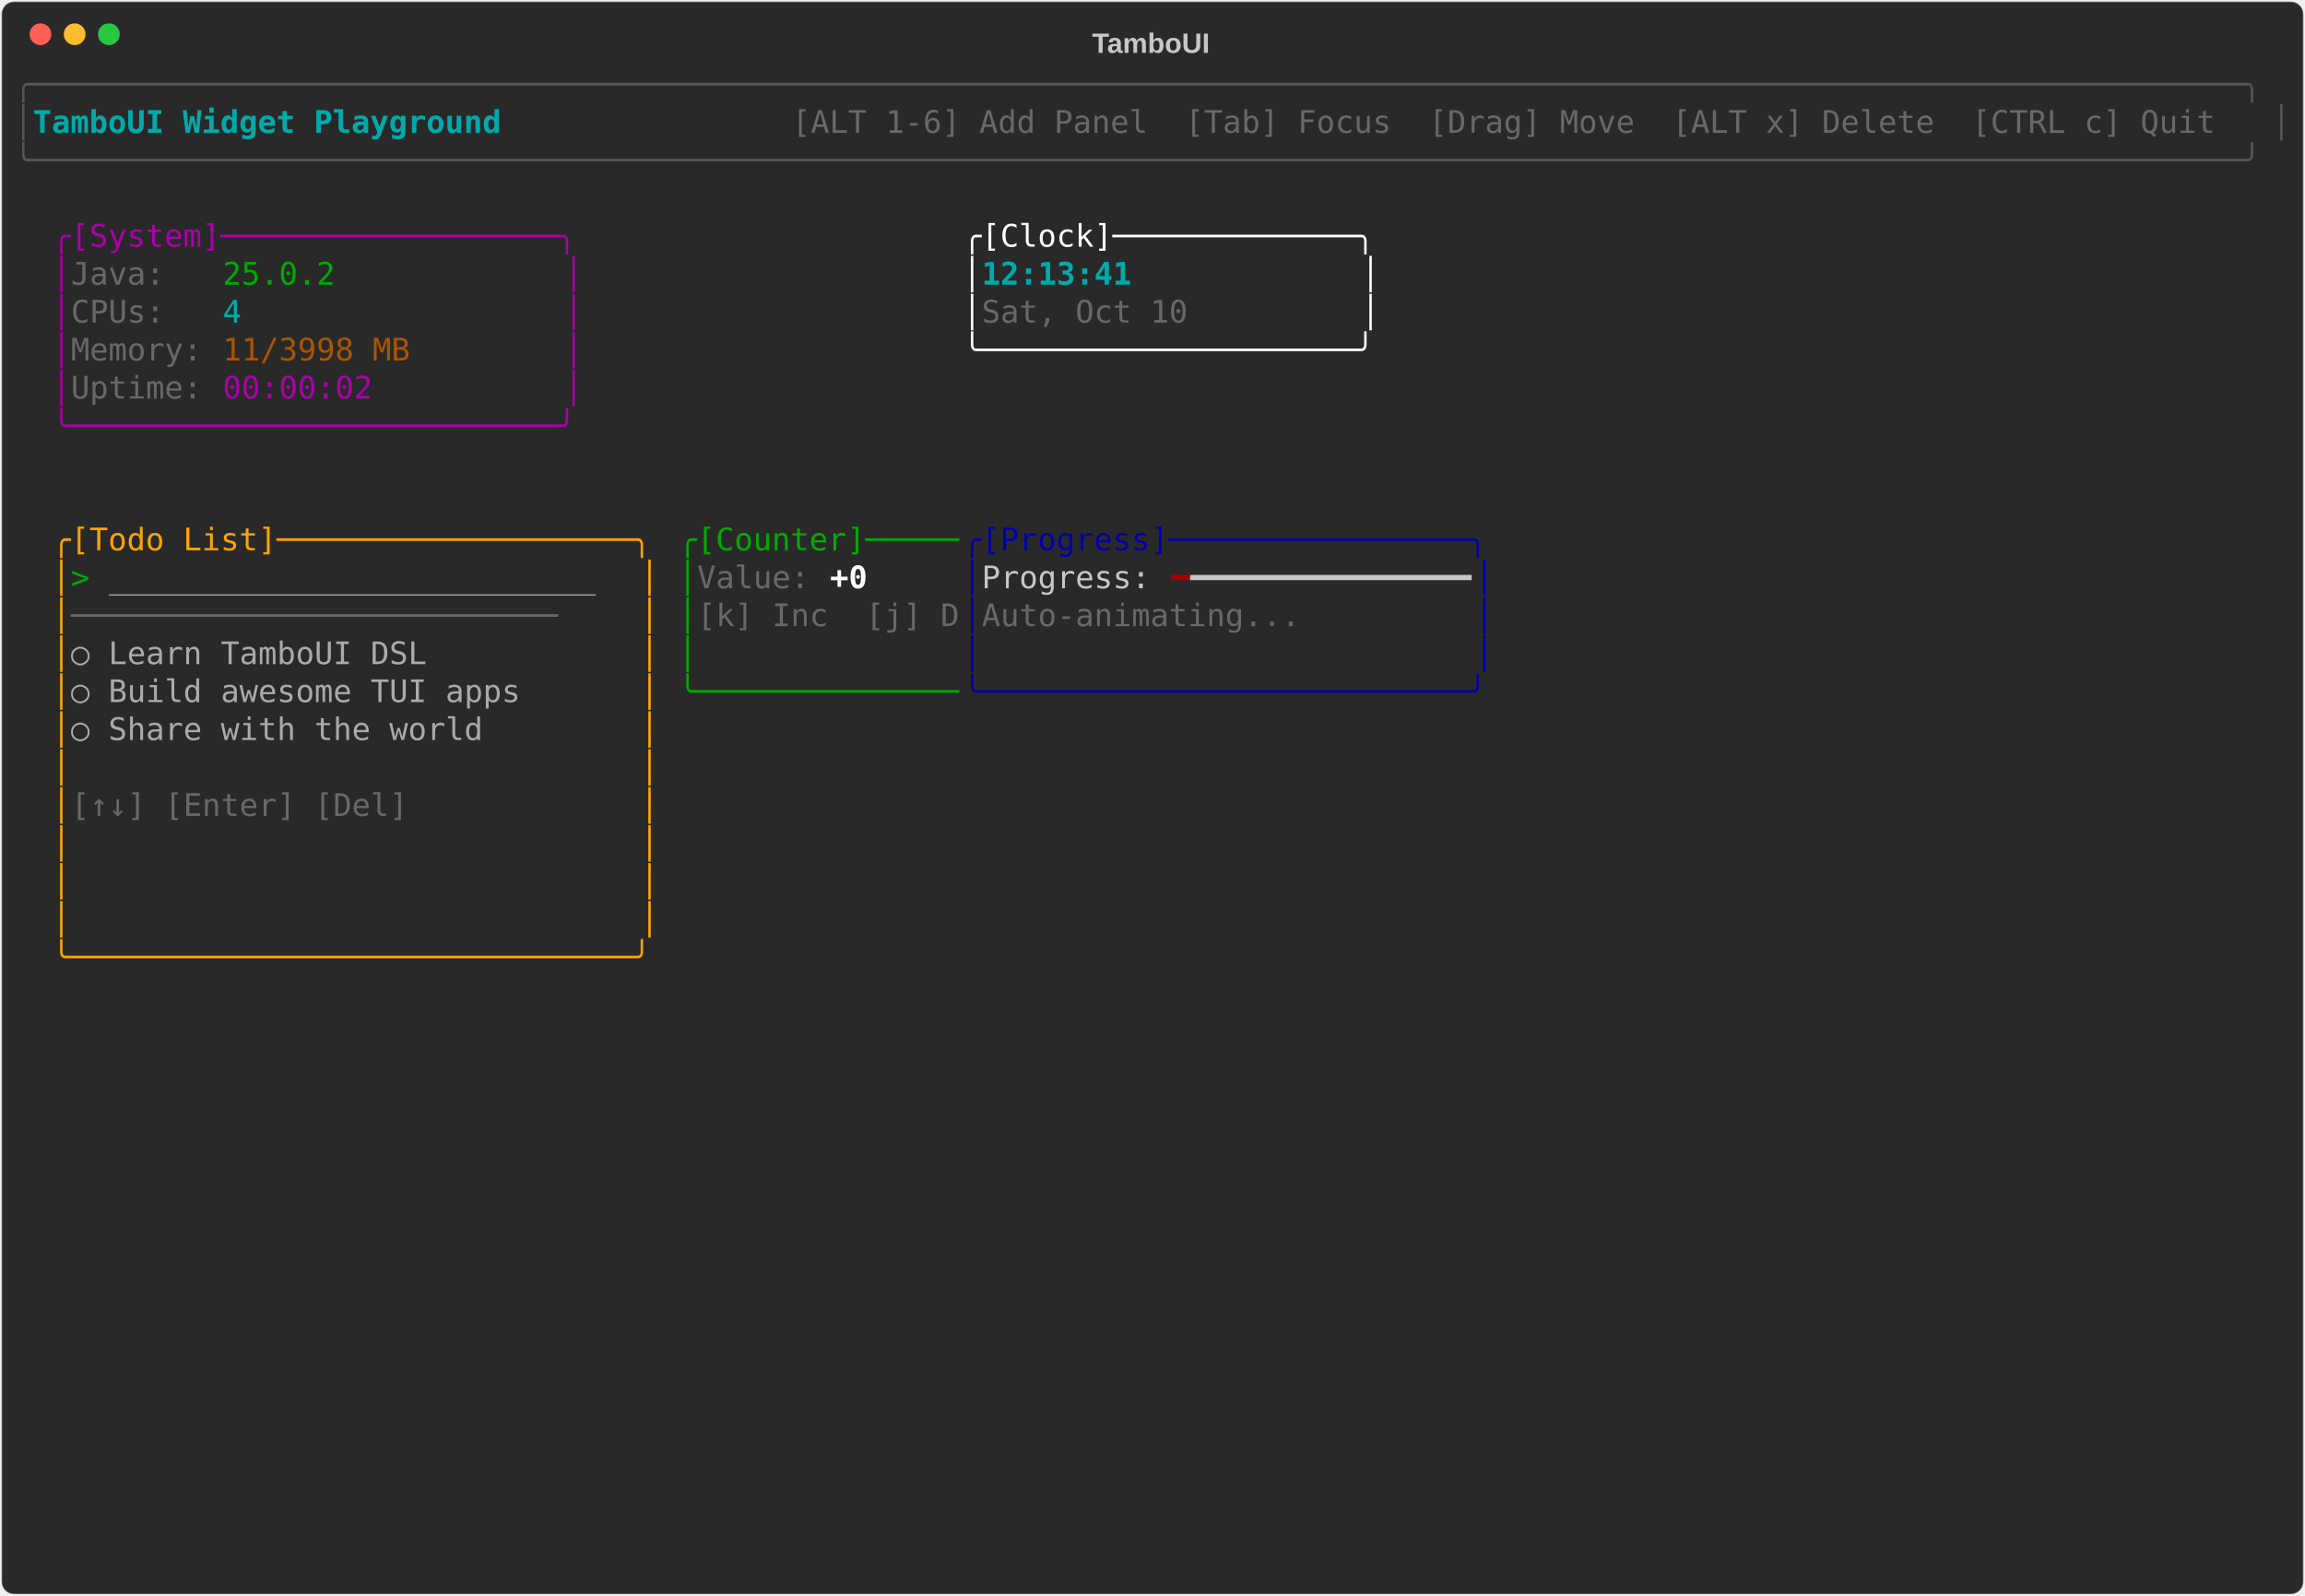
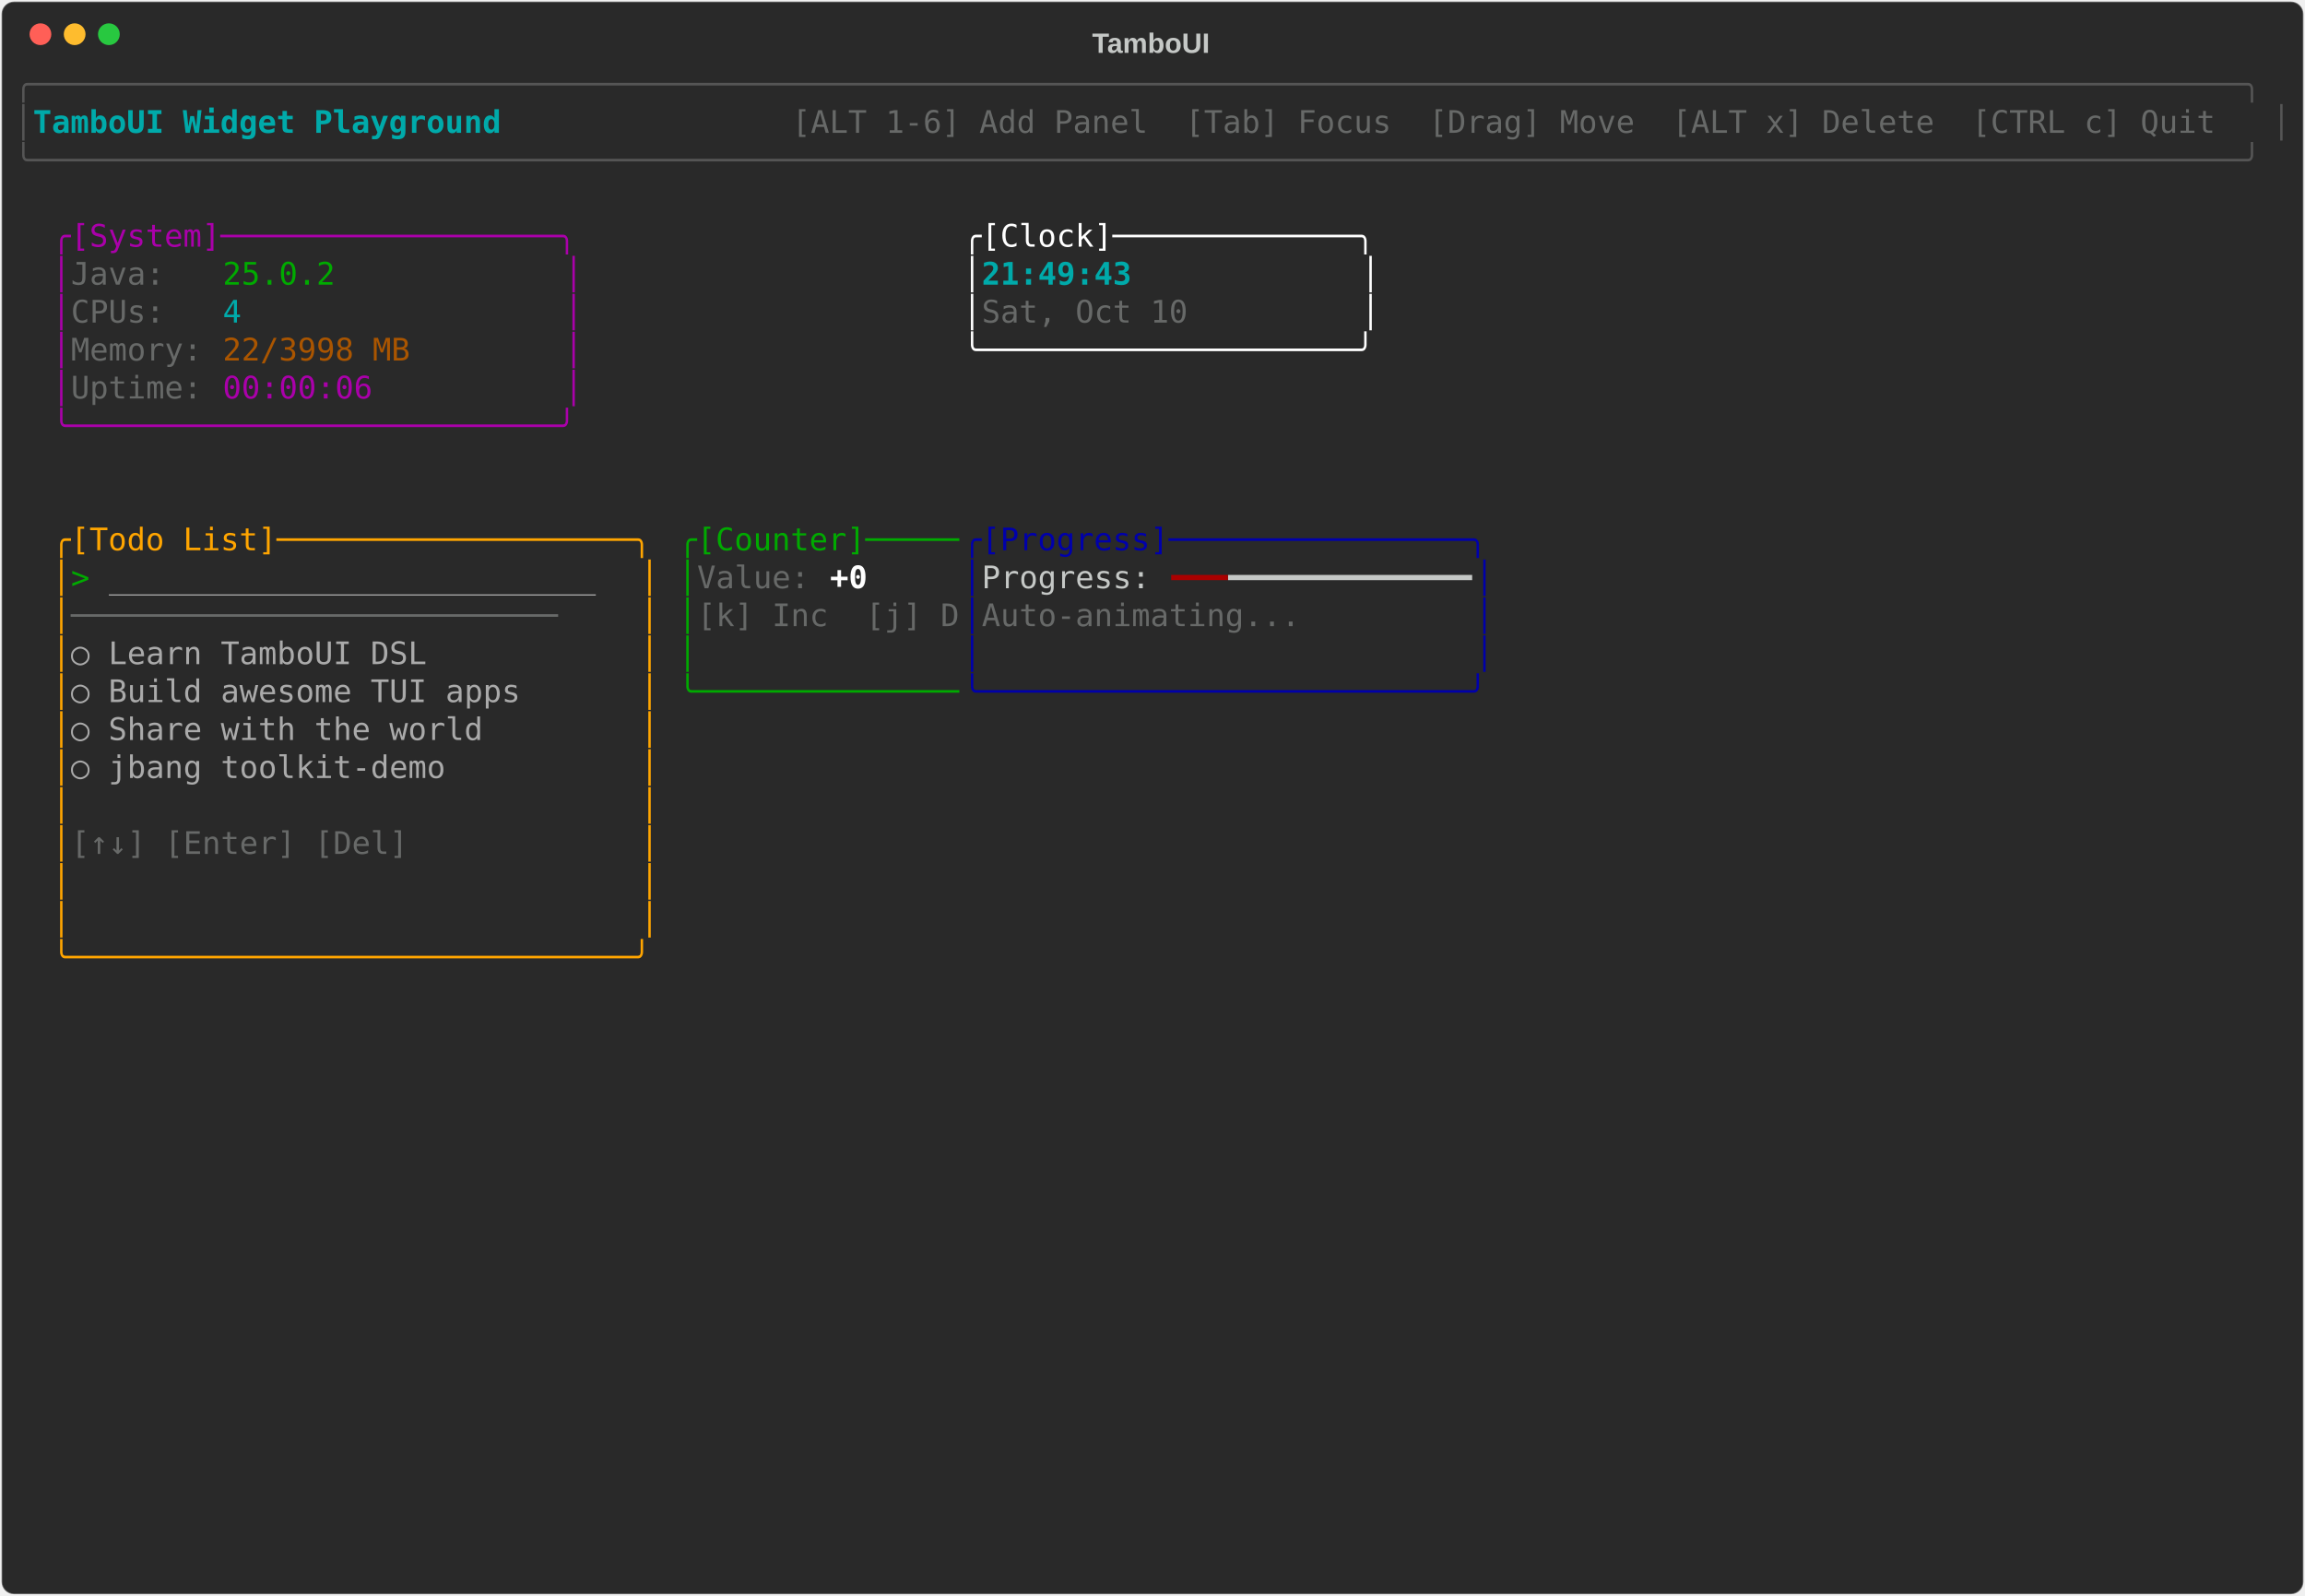
<svg xmlns="http://www.w3.org/2000/svg" class="rich-terminal" viewBox="0 0 1482 1026">
-   <style>    @font-face {        font-family: "Fira Code";        src: local("FiraCode-Regular"),                url("https://cdnjs.cloudflare.com/ajax/libs/firacode/6.2.0/woff2/FiraCode-Regular.woff2") format("woff2"),                url("https://cdnjs.cloudflare.com/ajax/libs/firacode/6.2.0/woff/FiraCode-Regular.woff") format("woff");        font-style: normal;        font-weight: 400;    }    @font-face {        font-family: "Fira Code";        src: local("FiraCode-Bold"),                url("https://cdnjs.cloudflare.com/ajax/libs/firacode/6.2.0/woff2/FiraCode-Bold.woff2") format("woff2"),                url("https://cdnjs.cloudflare.com/ajax/libs/firacode/6.2.0/woff/FiraCode-Bold.woff") format("woff");        font-style: bold;        font-weight: 700;    }    .terminal-855479289-matrix {        font-family: Fira Code, monospace;        font-size: 20px;        line-height: 24.4px;        font-variant-east-asian: full-width;    }    .terminal-855479289-title {        font-size: 18px;        font-weight: bold;        font-family: arial;    }    .terminal-855479289-r1 { fill: #555555 }.terminal-855479289-r2 { fill: #00aaaa;font-weight: bold }.terminal-855479289-r3 { fill: #c5c8c6 }.terminal-855479289-r4 { fill: #676968 }.terminal-855479289-r5 { fill: #aa00aa }.terminal-855479289-r6 { fill: #ffffff }.terminal-855479289-r7 { fill: #00aa00 }.terminal-855479289-r8 { fill: #00aaaa }.terminal-855479289-r9 { fill: #aa5500 }.terminal-855479289-r10 { fill: #ffa500 }.terminal-855479289-r11 { fill: #0000aa }.terminal-855479289-r12 { fill: #aaaaaa }.terminal-855479289-r13 { fill: #ffffff;font-weight: bold }.terminal-855479289-r14 { fill: #aa0000 }    </style>
+   <style>    @font-face {        font-family: "Fira Code";        src: local("FiraCode-Regular"),                url("https://cdnjs.cloudflare.com/ajax/libs/firacode/6.2.0/woff2/FiraCode-Regular.woff2") format("woff2"),                url("https://cdnjs.cloudflare.com/ajax/libs/firacode/6.2.0/woff/FiraCode-Regular.woff") format("woff");        font-style: normal;        font-weight: 400;    }    @font-face {        font-family: "Fira Code";        src: local("FiraCode-Bold"),                url("https://cdnjs.cloudflare.com/ajax/libs/firacode/6.2.0/woff2/FiraCode-Bold.woff2") format("woff2"),                url("https://cdnjs.cloudflare.com/ajax/libs/firacode/6.2.0/woff/FiraCode-Bold.woff") format("woff");        font-style: bold;        font-weight: 700;    }    .terminal-1950656608-matrix {        font-family: Fira Code, monospace;        font-size: 20px;        line-height: 24.4px;        font-variant-east-asian: full-width;    }    .terminal-1950656608-title {        font-size: 18px;        font-weight: bold;        font-family: arial;    }    .terminal-1950656608-r1 { fill: #555555 }.terminal-1950656608-r2 { fill: #00aaaa;font-weight: bold }.terminal-1950656608-r3 { fill: #c5c8c6 }.terminal-1950656608-r4 { fill: #676968 }.terminal-1950656608-r5 { fill: #aa00aa }.terminal-1950656608-r6 { fill: #ffffff }.terminal-1950656608-r7 { fill: #00aa00 }.terminal-1950656608-r8 { fill: #00aaaa }.terminal-1950656608-r9 { fill: #aa5500 }.terminal-1950656608-r10 { fill: #ffa500 }.terminal-1950656608-r11 { fill: #0000aa }.terminal-1950656608-r12 { fill: #aaaaaa }.terminal-1950656608-r13 { fill: #ffffff;font-weight: bold }.terminal-1950656608-r14 { fill: #aa0000 }    </style>
  <defs>
-     <clipPath id="terminal-855479289-clip-terminal">
+     <clipPath id="terminal-1950656608-clip-terminal">
      <rect x="0" y="0" width="1463" height="975" />
    </clipPath>
-     <clipPath id="terminal-855479289-line-0">
+     <clipPath id="terminal-1950656608-line-0">
      <rect x="0" y="1.5" width="1464" height="24.65" />
    </clipPath>
-     <clipPath id="terminal-855479289-line-1">
+     <clipPath id="terminal-1950656608-line-1">
      <rect x="0" y="25.9" width="1464" height="24.65" />
    </clipPath>
-     <clipPath id="terminal-855479289-line-2">
+     <clipPath id="terminal-1950656608-line-2">
      <rect x="0" y="50.3" width="1464" height="24.65" />
    </clipPath>
-     <clipPath id="terminal-855479289-line-3">
+     <clipPath id="terminal-1950656608-line-3">
      <rect x="0" y="74.7" width="1464" height="24.65" />
    </clipPath>
-     <clipPath id="terminal-855479289-line-4">
+     <clipPath id="terminal-1950656608-line-4">
      <rect x="0" y="99.1" width="1464" height="24.65" />
    </clipPath>
-     <clipPath id="terminal-855479289-line-5">
+     <clipPath id="terminal-1950656608-line-5">
      <rect x="0" y="123.5" width="1464" height="24.65" />
    </clipPath>
-     <clipPath id="terminal-855479289-line-6">
+     <clipPath id="terminal-1950656608-line-6">
      <rect x="0" y="147.9" width="1464" height="24.65" />
    </clipPath>
-     <clipPath id="terminal-855479289-line-7">
+     <clipPath id="terminal-1950656608-line-7">
      <rect x="0" y="172.3" width="1464" height="24.65" />
    </clipPath>
-     <clipPath id="terminal-855479289-line-8">
+     <clipPath id="terminal-1950656608-line-8">
      <rect x="0" y="196.7" width="1464" height="24.65" />
    </clipPath>
-     <clipPath id="terminal-855479289-line-9">
+     <clipPath id="terminal-1950656608-line-9">
      <rect x="0" y="221.1" width="1464" height="24.65" />
    </clipPath>
-     <clipPath id="terminal-855479289-line-10">
+     <clipPath id="terminal-1950656608-line-10">
      <rect x="0" y="245.5" width="1464" height="24.65" />
    </clipPath>
-     <clipPath id="terminal-855479289-line-11">
+     <clipPath id="terminal-1950656608-line-11">
      <rect x="0" y="269.9" width="1464" height="24.65" />
    </clipPath>
-     <clipPath id="terminal-855479289-line-12">
+     <clipPath id="terminal-1950656608-line-12">
      <rect x="0" y="294.3" width="1464" height="24.65" />
    </clipPath>
-     <clipPath id="terminal-855479289-line-13">
+     <clipPath id="terminal-1950656608-line-13">
      <rect x="0" y="318.7" width="1464" height="24.65" />
    </clipPath>
-     <clipPath id="terminal-855479289-line-14">
+     <clipPath id="terminal-1950656608-line-14">
      <rect x="0" y="343.1" width="1464" height="24.65" />
    </clipPath>
-     <clipPath id="terminal-855479289-line-15">
+     <clipPath id="terminal-1950656608-line-15">
      <rect x="0" y="367.5" width="1464" height="24.65" />
    </clipPath>
-     <clipPath id="terminal-855479289-line-16">
+     <clipPath id="terminal-1950656608-line-16">
      <rect x="0" y="391.9" width="1464" height="24.65" />
    </clipPath>
-     <clipPath id="terminal-855479289-line-17">
+     <clipPath id="terminal-1950656608-line-17">
      <rect x="0" y="416.3" width="1464" height="24.65" />
    </clipPath>
-     <clipPath id="terminal-855479289-line-18">
+     <clipPath id="terminal-1950656608-line-18">
      <rect x="0" y="440.7" width="1464" height="24.65" />
    </clipPath>
-     <clipPath id="terminal-855479289-line-19">
+     <clipPath id="terminal-1950656608-line-19">
      <rect x="0" y="465.1" width="1464" height="24.65" />
    </clipPath>
-     <clipPath id="terminal-855479289-line-20">
+     <clipPath id="terminal-1950656608-line-20">
      <rect x="0" y="489.5" width="1464" height="24.65" />
    </clipPath>
-     <clipPath id="terminal-855479289-line-21">
+     <clipPath id="terminal-1950656608-line-21">
      <rect x="0" y="513.9" width="1464" height="24.65" />
    </clipPath>
-     <clipPath id="terminal-855479289-line-22">
+     <clipPath id="terminal-1950656608-line-22">
      <rect x="0" y="538.3" width="1464" height="24.65" />
    </clipPath>
-     <clipPath id="terminal-855479289-line-23">
+     <clipPath id="terminal-1950656608-line-23">
      <rect x="0" y="562.7" width="1464" height="24.65" />
    </clipPath>
-     <clipPath id="terminal-855479289-line-24">
+     <clipPath id="terminal-1950656608-line-24">
      <rect x="0" y="587.1" width="1464" height="24.65" />
    </clipPath>
-     <clipPath id="terminal-855479289-line-25">
+     <clipPath id="terminal-1950656608-line-25">
      <rect x="0" y="611.5" width="1464" height="24.65" />
    </clipPath>
-     <clipPath id="terminal-855479289-line-26">
+     <clipPath id="terminal-1950656608-line-26">
      <rect x="0" y="635.9" width="1464" height="24.65" />
    </clipPath>
-     <clipPath id="terminal-855479289-line-27">
+     <clipPath id="terminal-1950656608-line-27">
      <rect x="0" y="660.3" width="1464" height="24.65" />
    </clipPath>
-     <clipPath id="terminal-855479289-line-28">
+     <clipPath id="terminal-1950656608-line-28">
      <rect x="0" y="684.7" width="1464" height="24.65" />
    </clipPath>
-     <clipPath id="terminal-855479289-line-29">
+     <clipPath id="terminal-1950656608-line-29">
      <rect x="0" y="709.1" width="1464" height="24.65" />
    </clipPath>
-     <clipPath id="terminal-855479289-line-30">
+     <clipPath id="terminal-1950656608-line-30">
      <rect x="0" y="733.5" width="1464" height="24.65" />
    </clipPath>
-     <clipPath id="terminal-855479289-line-31">
+     <clipPath id="terminal-1950656608-line-31">
      <rect x="0" y="757.9" width="1464" height="24.65" />
    </clipPath>
-     <clipPath id="terminal-855479289-line-32">
+     <clipPath id="terminal-1950656608-line-32">
      <rect x="0" y="782.3" width="1464" height="24.65" />
    </clipPath>
-     <clipPath id="terminal-855479289-line-33">
+     <clipPath id="terminal-1950656608-line-33">
      <rect x="0" y="806.7" width="1464" height="24.65" />
    </clipPath>
-     <clipPath id="terminal-855479289-line-34">
+     <clipPath id="terminal-1950656608-line-34">
      <rect x="0" y="831.1" width="1464" height="24.65" />
    </clipPath>
-     <clipPath id="terminal-855479289-line-35">
+     <clipPath id="terminal-1950656608-line-35">
      <rect x="0" y="855.5" width="1464" height="24.65" />
    </clipPath>
-     <clipPath id="terminal-855479289-line-36">
+     <clipPath id="terminal-1950656608-line-36">
      <rect x="0" y="879.9" width="1464" height="24.65" />
    </clipPath>
-     <clipPath id="terminal-855479289-line-37">
+     <clipPath id="terminal-1950656608-line-37">
      <rect x="0" y="904.3" width="1464" height="24.65" />
    </clipPath>
-     <clipPath id="terminal-855479289-line-38">
+     <clipPath id="terminal-1950656608-line-38">
      <rect x="0" y="928.7" width="1464" height="24.65" />
    </clipPath>
-     <clipPath id="terminal-855479289-line-39">
+     <clipPath id="terminal-1950656608-line-39">
      <rect x="0" y="953.1" width="1464" height="24.65" />
    </clipPath>
  </defs>
  <rect fill="#292929" stroke="rgba(255,255,255,0.35)" stroke-width="1" x="1" y="1" width="1480" height="1024" rx="8" />
-   <text class="terminal-855479289-title" fill="#c5c8c6" text-anchor="middle" x="740" y="34">TamboUI</text>
+   <text class="terminal-1950656608-title" fill="#c5c8c6" text-anchor="middle" x="740" y="34">TamboUI</text>
  <g transform="translate(26,22)">
    <circle cx="0" cy="0" r="7" fill="#ff5f57" />
    <circle cx="22" cy="0" r="7" fill="#febc2e" />
    <circle cx="44" cy="0" r="7" fill="#28c840" />
  </g>
-   <g transform="translate(9, 41)" clip-path="url(#terminal-855479289-clip-terminal)">
-     <g class="terminal-855479289-matrix">
-       <text class="terminal-855479289-r1" x="0" y="20" textLength="1464" clip-path="url(#terminal-855479289-line-0)">╭──────────────────────────────────────────────────────────────────────────────────────────────────────────────────────╮</text>
-       <text class="terminal-855479289-r1" x="0" y="44.4" textLength="12.2" clip-path="url(#terminal-855479289-line-1)">│</text>
-       <text class="terminal-855479289-r2" x="12.2" y="44.4" textLength="329.4" clip-path="url(#terminal-855479289-line-1)"> TamboUI Widget Playground </text>
-       <text class="terminal-855479289-r4" x="500.2" y="44.4" textLength="951.6" clip-path="url(#terminal-855479289-line-1)"> [ALT 1-6] Add Panel  [Tab] Focus  [Drag] Move  [ALT x] Delete  [CTRL c] Quit </text>
-       <text class="terminal-855479289-r1" x="1451.8" y="44.4" textLength="12.2" clip-path="url(#terminal-855479289-line-1)">│</text>
-       <text class="terminal-855479289-r1" x="0" y="68.8" textLength="1464" clip-path="url(#terminal-855479289-line-2)">╰──────────────────────────────────────────────────────────────────────────────────────────────────────────────────────╯</text>
-       <text class="terminal-855479289-r5" x="24.4" y="117.6" textLength="341.6" clip-path="url(#terminal-855479289-line-4)">╭[System]──────────────────╮</text>
-       <text class="terminal-855479289-r6" x="610" y="117.6" textLength="268.4" clip-path="url(#terminal-855479289-line-4)">╭[Clock]─────────────╮</text>
-       <text class="terminal-855479289-r5" x="24.4" y="142" textLength="12.2" clip-path="url(#terminal-855479289-line-5)">│</text>
-       <text class="terminal-855479289-r4" x="36.6" y="142" textLength="97.6" clip-path="url(#terminal-855479289-line-5)">Java:   </text>
-       <text class="terminal-855479289-r7" x="134.2" y="142" textLength="73.2" clip-path="url(#terminal-855479289-line-5)">25.0.2</text>
-       <text class="terminal-855479289-r5" x="353.8" y="142" textLength="12.2" clip-path="url(#terminal-855479289-line-5)">│</text>
-       <text class="terminal-855479289-r6" x="610" y="142" textLength="12.2" clip-path="url(#terminal-855479289-line-5)">│</text>
-       <text class="terminal-855479289-r2" x="622.2" y="142" textLength="244" clip-path="url(#terminal-855479289-line-5)">12:13:41            </text>
-       <text class="terminal-855479289-r6" x="866.2" y="142" textLength="12.2" clip-path="url(#terminal-855479289-line-5)">│</text>
-       <text class="terminal-855479289-r5" x="24.4" y="166.4" textLength="12.2" clip-path="url(#terminal-855479289-line-6)">│</text>
-       <text class="terminal-855479289-r4" x="36.6" y="166.4" textLength="97.6" clip-path="url(#terminal-855479289-line-6)">CPUs:   </text>
-       <text class="terminal-855479289-r8" x="134.2" y="166.4" textLength="12.2" clip-path="url(#terminal-855479289-line-6)">4</text>
-       <text class="terminal-855479289-r5" x="353.8" y="166.4" textLength="12.2" clip-path="url(#terminal-855479289-line-6)">│</text>
-       <text class="terminal-855479289-r6" x="610" y="166.4" textLength="12.2" clip-path="url(#terminal-855479289-line-6)">│</text>
-       <text class="terminal-855479289-r4" x="622.2" y="166.4" textLength="244" clip-path="url(#terminal-855479289-line-6)">Sat, Oct 10         </text>
-       <text class="terminal-855479289-r6" x="866.2" y="166.4" textLength="12.2" clip-path="url(#terminal-855479289-line-6)">│</text>
-       <text class="terminal-855479289-r5" x="24.4" y="190.8" textLength="12.2" clip-path="url(#terminal-855479289-line-7)">│</text>
-       <text class="terminal-855479289-r4" x="36.6" y="190.8" textLength="97.6" clip-path="url(#terminal-855479289-line-7)">Memory: </text>
-       <text class="terminal-855479289-r9" x="134.2" y="190.8" textLength="122" clip-path="url(#terminal-855479289-line-7)">11/3998 MB</text>
-       <text class="terminal-855479289-r5" x="353.8" y="190.8" textLength="12.2" clip-path="url(#terminal-855479289-line-7)">│</text>
-       <text class="terminal-855479289-r6" x="610" y="190.8" textLength="268.4" clip-path="url(#terminal-855479289-line-7)">╰────────────────────╯</text>
-       <text class="terminal-855479289-r5" x="24.4" y="215.2" textLength="12.2" clip-path="url(#terminal-855479289-line-8)">│</text>
-       <text class="terminal-855479289-r4" x="36.6" y="215.2" textLength="97.6" clip-path="url(#terminal-855479289-line-8)">Uptime: </text>
-       <text class="terminal-855479289-r5" x="134.2" y="215.2" textLength="97.6" clip-path="url(#terminal-855479289-line-8)">00:00:02</text>
-       <text class="terminal-855479289-r5" x="353.8" y="215.2" textLength="12.2" clip-path="url(#terminal-855479289-line-8)">│</text>
-       <text class="terminal-855479289-r5" x="24.4" y="239.6" textLength="341.6" clip-path="url(#terminal-855479289-line-9)">╰──────────────────────────╯</text>
-       <text class="terminal-855479289-r10" x="24.4" y="312.8" textLength="390.4" clip-path="url(#terminal-855479289-line-12)">╭[Todo List]───────────────────╮</text>
-       <text class="terminal-855479289-r7" x="427" y="312.8" textLength="183" clip-path="url(#terminal-855479289-line-12)">╭[Counter]─────</text>
-       <text class="terminal-855479289-r11" x="610" y="312.8" textLength="341.6" clip-path="url(#terminal-855479289-line-12)">╭[Progress]────────────────╮</text>
-       <text class="terminal-855479289-r10" x="24.4" y="337.2" textLength="12.2" clip-path="url(#terminal-855479289-line-13)">│</text>
-       <text class="terminal-855479289-r7" x="36.6" y="337.2" textLength="24.4" clip-path="url(#terminal-855479289-line-13)">&gt; </text>
-       <text class="terminal-855479289-r12" x="61" y="337.2" textLength="317.2" clip-path="url(#terminal-855479289-line-13)">__________________________</text>
-       <text class="terminal-855479289-r10" x="402.6" y="337.2" textLength="12.2" clip-path="url(#terminal-855479289-line-13)">│</text>
-       <text class="terminal-855479289-r7" x="427" y="337.2" textLength="12.2" clip-path="url(#terminal-855479289-line-13)">│</text>
-       <text class="terminal-855479289-r4" x="439.2" y="337.2" textLength="85.4" clip-path="url(#terminal-855479289-line-13)">Value: </text>
-       <text class="terminal-855479289-r13" x="524.6" y="337.2" textLength="24.4" clip-path="url(#terminal-855479289-line-13)">+0</text>
-       <text class="terminal-855479289-r11" x="610" y="337.2" textLength="12.2" clip-path="url(#terminal-855479289-line-13)">│</text>
-       <text class="terminal-855479289-r3" x="622.2" y="337.2" textLength="122" clip-path="url(#terminal-855479289-line-13)">Progress: </text>
-       <text class="terminal-855479289-r14" x="744.2" y="337.2" textLength="12.2" clip-path="url(#terminal-855479289-line-13)">━</text>
-       <text class="terminal-855479289-r3" x="756.4" y="337.2" textLength="183" clip-path="url(#terminal-855479289-line-13)">━━━━━━━━━━━━━━━</text>
-       <text class="terminal-855479289-r11" x="939.4" y="337.2" textLength="12.2" clip-path="url(#terminal-855479289-line-13)">│</text>
-       <text class="terminal-855479289-r10" x="24.4" y="361.6" textLength="12.2" clip-path="url(#terminal-855479289-line-14)">│</text>
-       <text class="terminal-855479289-r4" x="36.6" y="361.6" textLength="366" clip-path="url(#terminal-855479289-line-14)">──────────────────────────    </text>
-       <text class="terminal-855479289-r10" x="402.6" y="361.6" textLength="12.2" clip-path="url(#terminal-855479289-line-14)">│</text>
-       <text class="terminal-855479289-r7" x="427" y="361.6" textLength="12.2" clip-path="url(#terminal-855479289-line-14)">│</text>
-       <text class="terminal-855479289-r4" x="439.2" y="361.6" textLength="170.8" clip-path="url(#terminal-855479289-line-14)">[k] Inc  [j] D</text>
-       <text class="terminal-855479289-r11" x="610" y="361.6" textLength="12.2" clip-path="url(#terminal-855479289-line-14)">│</text>
-       <text class="terminal-855479289-r4" x="622.2" y="361.6" textLength="317.2" clip-path="url(#terminal-855479289-line-14)">Auto-animating...         </text>
-       <text class="terminal-855479289-r11" x="939.4" y="361.6" textLength="12.2" clip-path="url(#terminal-855479289-line-14)">│</text>
-       <text class="terminal-855479289-r10" x="24.4" y="386" textLength="12.2" clip-path="url(#terminal-855479289-line-15)">│</text>
-       <text class="terminal-855479289-r12" x="36.6" y="386" textLength="366" clip-path="url(#terminal-855479289-line-15)">  ○ Learn TamboUI DSL         </text>
-       <text class="terminal-855479289-r10" x="402.6" y="386" textLength="12.2" clip-path="url(#terminal-855479289-line-15)">│</text>
-       <text class="terminal-855479289-r7" x="427" y="386" textLength="12.2" clip-path="url(#terminal-855479289-line-15)">│</text>
-       <text class="terminal-855479289-r11" x="610" y="386" textLength="12.2" clip-path="url(#terminal-855479289-line-15)">│</text>
-       <text class="terminal-855479289-r11" x="939.4" y="386" textLength="12.2" clip-path="url(#terminal-855479289-line-15)">│</text>
-       <text class="terminal-855479289-r10" x="24.4" y="410.4" textLength="12.2" clip-path="url(#terminal-855479289-line-16)">│</text>
-       <text class="terminal-855479289-r12" x="36.6" y="410.4" textLength="366" clip-path="url(#terminal-855479289-line-16)">  ○ Build awesome TUI apps    </text>
-       <text class="terminal-855479289-r10" x="402.6" y="410.4" textLength="12.2" clip-path="url(#terminal-855479289-line-16)">│</text>
-       <text class="terminal-855479289-r7" x="427" y="410.4" textLength="183" clip-path="url(#terminal-855479289-line-16)">╰──────────────</text>
-       <text class="terminal-855479289-r11" x="610" y="410.4" textLength="341.6" clip-path="url(#terminal-855479289-line-16)">╰──────────────────────────╯</text>
-       <text class="terminal-855479289-r10" x="24.4" y="434.8" textLength="12.2" clip-path="url(#terminal-855479289-line-17)">│</text>
-       <text class="terminal-855479289-r12" x="36.6" y="434.8" textLength="366" clip-path="url(#terminal-855479289-line-17)">  ○ Share with the world      </text>
-       <text class="terminal-855479289-r10" x="402.6" y="434.8" textLength="12.2" clip-path="url(#terminal-855479289-line-17)">│</text>
-       <text class="terminal-855479289-r10" x="24.4" y="459.2" textLength="12.2" clip-path="url(#terminal-855479289-line-18)">│</text>
-       <text class="terminal-855479289-r10" x="402.6" y="459.2" textLength="12.2" clip-path="url(#terminal-855479289-line-18)">│</text>
-       <text class="terminal-855479289-r10" x="24.4" y="483.6" textLength="12.2" clip-path="url(#terminal-855479289-line-19)">│</text>
-       <text class="terminal-855479289-r4" x="36.6" y="483.6" textLength="366" clip-path="url(#terminal-855479289-line-19)">[↑↓] [Enter] [Del]            </text>
-       <text class="terminal-855479289-r10" x="402.6" y="483.6" textLength="12.2" clip-path="url(#terminal-855479289-line-19)">│</text>
-       <text class="terminal-855479289-r10" x="24.4" y="508" textLength="12.2" clip-path="url(#terminal-855479289-line-20)">│</text>
-       <text class="terminal-855479289-r10" x="402.6" y="508" textLength="12.2" clip-path="url(#terminal-855479289-line-20)">│</text>
-       <text class="terminal-855479289-r10" x="24.4" y="532.4" textLength="12.2" clip-path="url(#terminal-855479289-line-21)">│</text>
-       <text class="terminal-855479289-r10" x="402.6" y="532.4" textLength="12.2" clip-path="url(#terminal-855479289-line-21)">│</text>
-       <text class="terminal-855479289-r10" x="24.4" y="556.8" textLength="12.2" clip-path="url(#terminal-855479289-line-22)">│</text>
-       <text class="terminal-855479289-r10" x="402.6" y="556.8" textLength="12.2" clip-path="url(#terminal-855479289-line-22)">│</text>
-       <text class="terminal-855479289-r10" x="24.4" y="581.2" textLength="390.4" clip-path="url(#terminal-855479289-line-23)">╰──────────────────────────────╯</text>
+   <g transform="translate(9, 41)" clip-path="url(#terminal-1950656608-clip-terminal)">
+     <g class="terminal-1950656608-matrix">
+       <text class="terminal-1950656608-r1" x="0" y="20" textLength="1464" clip-path="url(#terminal-1950656608-line-0)">╭──────────────────────────────────────────────────────────────────────────────────────────────────────────────────────╮</text>
+       <text class="terminal-1950656608-r1" x="0" y="44.4" textLength="12.2" clip-path="url(#terminal-1950656608-line-1)">│</text>
+       <text class="terminal-1950656608-r2" x="12.2" y="44.4" textLength="329.4" clip-path="url(#terminal-1950656608-line-1)"> TamboUI Widget Playground </text>
+       <text class="terminal-1950656608-r4" x="500.2" y="44.4" textLength="951.6" clip-path="url(#terminal-1950656608-line-1)"> [ALT 1-6] Add Panel  [Tab] Focus  [Drag] Move  [ALT x] Delete  [CTRL c] Quit </text>
+       <text class="terminal-1950656608-r1" x="1451.8" y="44.4" textLength="12.2" clip-path="url(#terminal-1950656608-line-1)">│</text>
+       <text class="terminal-1950656608-r1" x="0" y="68.8" textLength="1464" clip-path="url(#terminal-1950656608-line-2)">╰──────────────────────────────────────────────────────────────────────────────────────────────────────────────────────╯</text>
+       <text class="terminal-1950656608-r5" x="24.4" y="117.6" textLength="341.6" clip-path="url(#terminal-1950656608-line-4)">╭[System]──────────────────╮</text>
+       <text class="terminal-1950656608-r6" x="610" y="117.6" textLength="268.4" clip-path="url(#terminal-1950656608-line-4)">╭[Clock]─────────────╮</text>
+       <text class="terminal-1950656608-r5" x="24.4" y="142" textLength="12.2" clip-path="url(#terminal-1950656608-line-5)">│</text>
+       <text class="terminal-1950656608-r4" x="36.6" y="142" textLength="97.6" clip-path="url(#terminal-1950656608-line-5)">Java:   </text>
+       <text class="terminal-1950656608-r7" x="134.2" y="142" textLength="73.2" clip-path="url(#terminal-1950656608-line-5)">25.0.2</text>
+       <text class="terminal-1950656608-r5" x="353.8" y="142" textLength="12.2" clip-path="url(#terminal-1950656608-line-5)">│</text>
+       <text class="terminal-1950656608-r6" x="610" y="142" textLength="12.2" clip-path="url(#terminal-1950656608-line-5)">│</text>
+       <text class="terminal-1950656608-r2" x="622.2" y="142" textLength="244" clip-path="url(#terminal-1950656608-line-5)">21:49:43            </text>
+       <text class="terminal-1950656608-r6" x="866.2" y="142" textLength="12.2" clip-path="url(#terminal-1950656608-line-5)">│</text>
+       <text class="terminal-1950656608-r5" x="24.4" y="166.4" textLength="12.2" clip-path="url(#terminal-1950656608-line-6)">│</text>
+       <text class="terminal-1950656608-r4" x="36.6" y="166.4" textLength="97.6" clip-path="url(#terminal-1950656608-line-6)">CPUs:   </text>
+       <text class="terminal-1950656608-r8" x="134.2" y="166.4" textLength="12.2" clip-path="url(#terminal-1950656608-line-6)">4</text>
+       <text class="terminal-1950656608-r5" x="353.8" y="166.4" textLength="12.2" clip-path="url(#terminal-1950656608-line-6)">│</text>
+       <text class="terminal-1950656608-r6" x="610" y="166.4" textLength="12.2" clip-path="url(#terminal-1950656608-line-6)">│</text>
+       <text class="terminal-1950656608-r4" x="622.2" y="166.4" textLength="244" clip-path="url(#terminal-1950656608-line-6)">Sat, Oct 10         </text>
+       <text class="terminal-1950656608-r6" x="866.2" y="166.4" textLength="12.2" clip-path="url(#terminal-1950656608-line-6)">│</text>
+       <text class="terminal-1950656608-r5" x="24.4" y="190.8" textLength="12.2" clip-path="url(#terminal-1950656608-line-7)">│</text>
+       <text class="terminal-1950656608-r4" x="36.6" y="190.8" textLength="97.6" clip-path="url(#terminal-1950656608-line-7)">Memory: </text>
+       <text class="terminal-1950656608-r9" x="134.2" y="190.8" textLength="122" clip-path="url(#terminal-1950656608-line-7)">22/3998 MB</text>
+       <text class="terminal-1950656608-r5" x="353.8" y="190.8" textLength="12.2" clip-path="url(#terminal-1950656608-line-7)">│</text>
+       <text class="terminal-1950656608-r6" x="610" y="190.8" textLength="268.4" clip-path="url(#terminal-1950656608-line-7)">╰────────────────────╯</text>
+       <text class="terminal-1950656608-r5" x="24.4" y="215.2" textLength="12.2" clip-path="url(#terminal-1950656608-line-8)">│</text>
+       <text class="terminal-1950656608-r4" x="36.6" y="215.2" textLength="97.6" clip-path="url(#terminal-1950656608-line-8)">Uptime: </text>
+       <text class="terminal-1950656608-r5" x="134.2" y="215.2" textLength="97.6" clip-path="url(#terminal-1950656608-line-8)">00:00:06</text>
+       <text class="terminal-1950656608-r5" x="353.8" y="215.2" textLength="12.2" clip-path="url(#terminal-1950656608-line-8)">│</text>
+       <text class="terminal-1950656608-r5" x="24.4" y="239.6" textLength="341.6" clip-path="url(#terminal-1950656608-line-9)">╰──────────────────────────╯</text>
+       <text class="terminal-1950656608-r10" x="24.4" y="312.8" textLength="390.4" clip-path="url(#terminal-1950656608-line-12)">╭[Todo List]───────────────────╮</text>
+       <text class="terminal-1950656608-r7" x="427" y="312.8" textLength="183" clip-path="url(#terminal-1950656608-line-12)">╭[Counter]─────</text>
+       <text class="terminal-1950656608-r11" x="610" y="312.8" textLength="341.6" clip-path="url(#terminal-1950656608-line-12)">╭[Progress]────────────────╮</text>
+       <text class="terminal-1950656608-r10" x="24.4" y="337.2" textLength="12.2" clip-path="url(#terminal-1950656608-line-13)">│</text>
+       <text class="terminal-1950656608-r7" x="36.6" y="337.2" textLength="24.4" clip-path="url(#terminal-1950656608-line-13)">&gt; </text>
+       <text class="terminal-1950656608-r12" x="61" y="337.2" textLength="317.2" clip-path="url(#terminal-1950656608-line-13)">__________________________</text>
+       <text class="terminal-1950656608-r10" x="402.6" y="337.2" textLength="12.2" clip-path="url(#terminal-1950656608-line-13)">│</text>
+       <text class="terminal-1950656608-r7" x="427" y="337.2" textLength="12.2" clip-path="url(#terminal-1950656608-line-13)">│</text>
+       <text class="terminal-1950656608-r4" x="439.2" y="337.2" textLength="85.4" clip-path="url(#terminal-1950656608-line-13)">Value: </text>
+       <text class="terminal-1950656608-r13" x="524.6" y="337.2" textLength="24.4" clip-path="url(#terminal-1950656608-line-13)">+0</text>
+       <text class="terminal-1950656608-r11" x="610" y="337.2" textLength="12.2" clip-path="url(#terminal-1950656608-line-13)">│</text>
+       <text class="terminal-1950656608-r3" x="622.2" y="337.2" textLength="122" clip-path="url(#terminal-1950656608-line-13)">Progress: </text>
+       <text class="terminal-1950656608-r14" x="744.2" y="337.2" textLength="36.6" clip-path="url(#terminal-1950656608-line-13)">━━━</text>
+       <text class="terminal-1950656608-r3" x="780.8" y="337.2" textLength="158.6" clip-path="url(#terminal-1950656608-line-13)">━━━━━━━━━━━━━</text>
+       <text class="terminal-1950656608-r11" x="939.4" y="337.2" textLength="12.2" clip-path="url(#terminal-1950656608-line-13)">│</text>
+       <text class="terminal-1950656608-r10" x="24.4" y="361.6" textLength="12.2" clip-path="url(#terminal-1950656608-line-14)">│</text>
+       <text class="terminal-1950656608-r4" x="36.6" y="361.6" textLength="366" clip-path="url(#terminal-1950656608-line-14)">──────────────────────────    </text>
+       <text class="terminal-1950656608-r10" x="402.6" y="361.6" textLength="12.2" clip-path="url(#terminal-1950656608-line-14)">│</text>
+       <text class="terminal-1950656608-r7" x="427" y="361.6" textLength="12.2" clip-path="url(#terminal-1950656608-line-14)">│</text>
+       <text class="terminal-1950656608-r4" x="439.2" y="361.6" textLength="170.8" clip-path="url(#terminal-1950656608-line-14)">[k] Inc  [j] D</text>
+       <text class="terminal-1950656608-r11" x="610" y="361.6" textLength="12.2" clip-path="url(#terminal-1950656608-line-14)">│</text>
+       <text class="terminal-1950656608-r4" x="622.2" y="361.6" textLength="317.2" clip-path="url(#terminal-1950656608-line-14)">Auto-animating...         </text>
+       <text class="terminal-1950656608-r11" x="939.4" y="361.6" textLength="12.2" clip-path="url(#terminal-1950656608-line-14)">│</text>
+       <text class="terminal-1950656608-r10" x="24.4" y="386" textLength="12.2" clip-path="url(#terminal-1950656608-line-15)">│</text>
+       <text class="terminal-1950656608-r12" x="36.6" y="386" textLength="366" clip-path="url(#terminal-1950656608-line-15)">  ○ Learn TamboUI DSL         </text>
+       <text class="terminal-1950656608-r10" x="402.6" y="386" textLength="12.2" clip-path="url(#terminal-1950656608-line-15)">│</text>
+       <text class="terminal-1950656608-r7" x="427" y="386" textLength="12.2" clip-path="url(#terminal-1950656608-line-15)">│</text>
+       <text class="terminal-1950656608-r11" x="610" y="386" textLength="12.2" clip-path="url(#terminal-1950656608-line-15)">│</text>
+       <text class="terminal-1950656608-r11" x="939.4" y="386" textLength="12.2" clip-path="url(#terminal-1950656608-line-15)">│</text>
+       <text class="terminal-1950656608-r10" x="24.4" y="410.4" textLength="12.2" clip-path="url(#terminal-1950656608-line-16)">│</text>
+       <text class="terminal-1950656608-r12" x="36.6" y="410.4" textLength="366" clip-path="url(#terminal-1950656608-line-16)">  ○ Build awesome TUI apps    </text>
+       <text class="terminal-1950656608-r10" x="402.6" y="410.4" textLength="12.2" clip-path="url(#terminal-1950656608-line-16)">│</text>
+       <text class="terminal-1950656608-r7" x="427" y="410.4" textLength="183" clip-path="url(#terminal-1950656608-line-16)">╰──────────────</text>
+       <text class="terminal-1950656608-r11" x="610" y="410.4" textLength="341.6" clip-path="url(#terminal-1950656608-line-16)">╰──────────────────────────╯</text>
+       <text class="terminal-1950656608-r10" x="24.4" y="434.8" textLength="12.2" clip-path="url(#terminal-1950656608-line-17)">│</text>
+       <text class="terminal-1950656608-r12" x="36.6" y="434.8" textLength="366" clip-path="url(#terminal-1950656608-line-17)">  ○ Share with the world      </text>
+       <text class="terminal-1950656608-r10" x="402.6" y="434.8" textLength="12.2" clip-path="url(#terminal-1950656608-line-17)">│</text>
+       <text class="terminal-1950656608-r10" x="24.4" y="459.2" textLength="12.2" clip-path="url(#terminal-1950656608-line-18)">│</text>
+       <text class="terminal-1950656608-r12" x="36.6" y="459.2" textLength="366" clip-path="url(#terminal-1950656608-line-18)">  ○ jbang toolkit-demo        </text>
+       <text class="terminal-1950656608-r10" x="402.6" y="459.2" textLength="12.2" clip-path="url(#terminal-1950656608-line-18)">│</text>
+       <text class="terminal-1950656608-r10" x="24.4" y="483.6" textLength="12.2" clip-path="url(#terminal-1950656608-line-19)">│</text>
+       <text class="terminal-1950656608-r10" x="402.6" y="483.6" textLength="12.2" clip-path="url(#terminal-1950656608-line-19)">│</text>
+       <text class="terminal-1950656608-r10" x="24.4" y="508" textLength="12.2" clip-path="url(#terminal-1950656608-line-20)">│</text>
+       <text class="terminal-1950656608-r4" x="36.6" y="508" textLength="366" clip-path="url(#terminal-1950656608-line-20)">[↑↓] [Enter] [Del]            </text>
+       <text class="terminal-1950656608-r10" x="402.6" y="508" textLength="12.2" clip-path="url(#terminal-1950656608-line-20)">│</text>
+       <text class="terminal-1950656608-r10" x="24.4" y="532.4" textLength="12.2" clip-path="url(#terminal-1950656608-line-21)">│</text>
+       <text class="terminal-1950656608-r10" x="402.6" y="532.4" textLength="12.2" clip-path="url(#terminal-1950656608-line-21)">│</text>
+       <text class="terminal-1950656608-r10" x="24.4" y="556.8" textLength="12.2" clip-path="url(#terminal-1950656608-line-22)">│</text>
+       <text class="terminal-1950656608-r10" x="402.6" y="556.8" textLength="12.2" clip-path="url(#terminal-1950656608-line-22)">│</text>
+       <text class="terminal-1950656608-r10" x="24.4" y="581.2" textLength="390.4" clip-path="url(#terminal-1950656608-line-23)">╰──────────────────────────────╯</text>
    </g>
  </g>
</svg>
